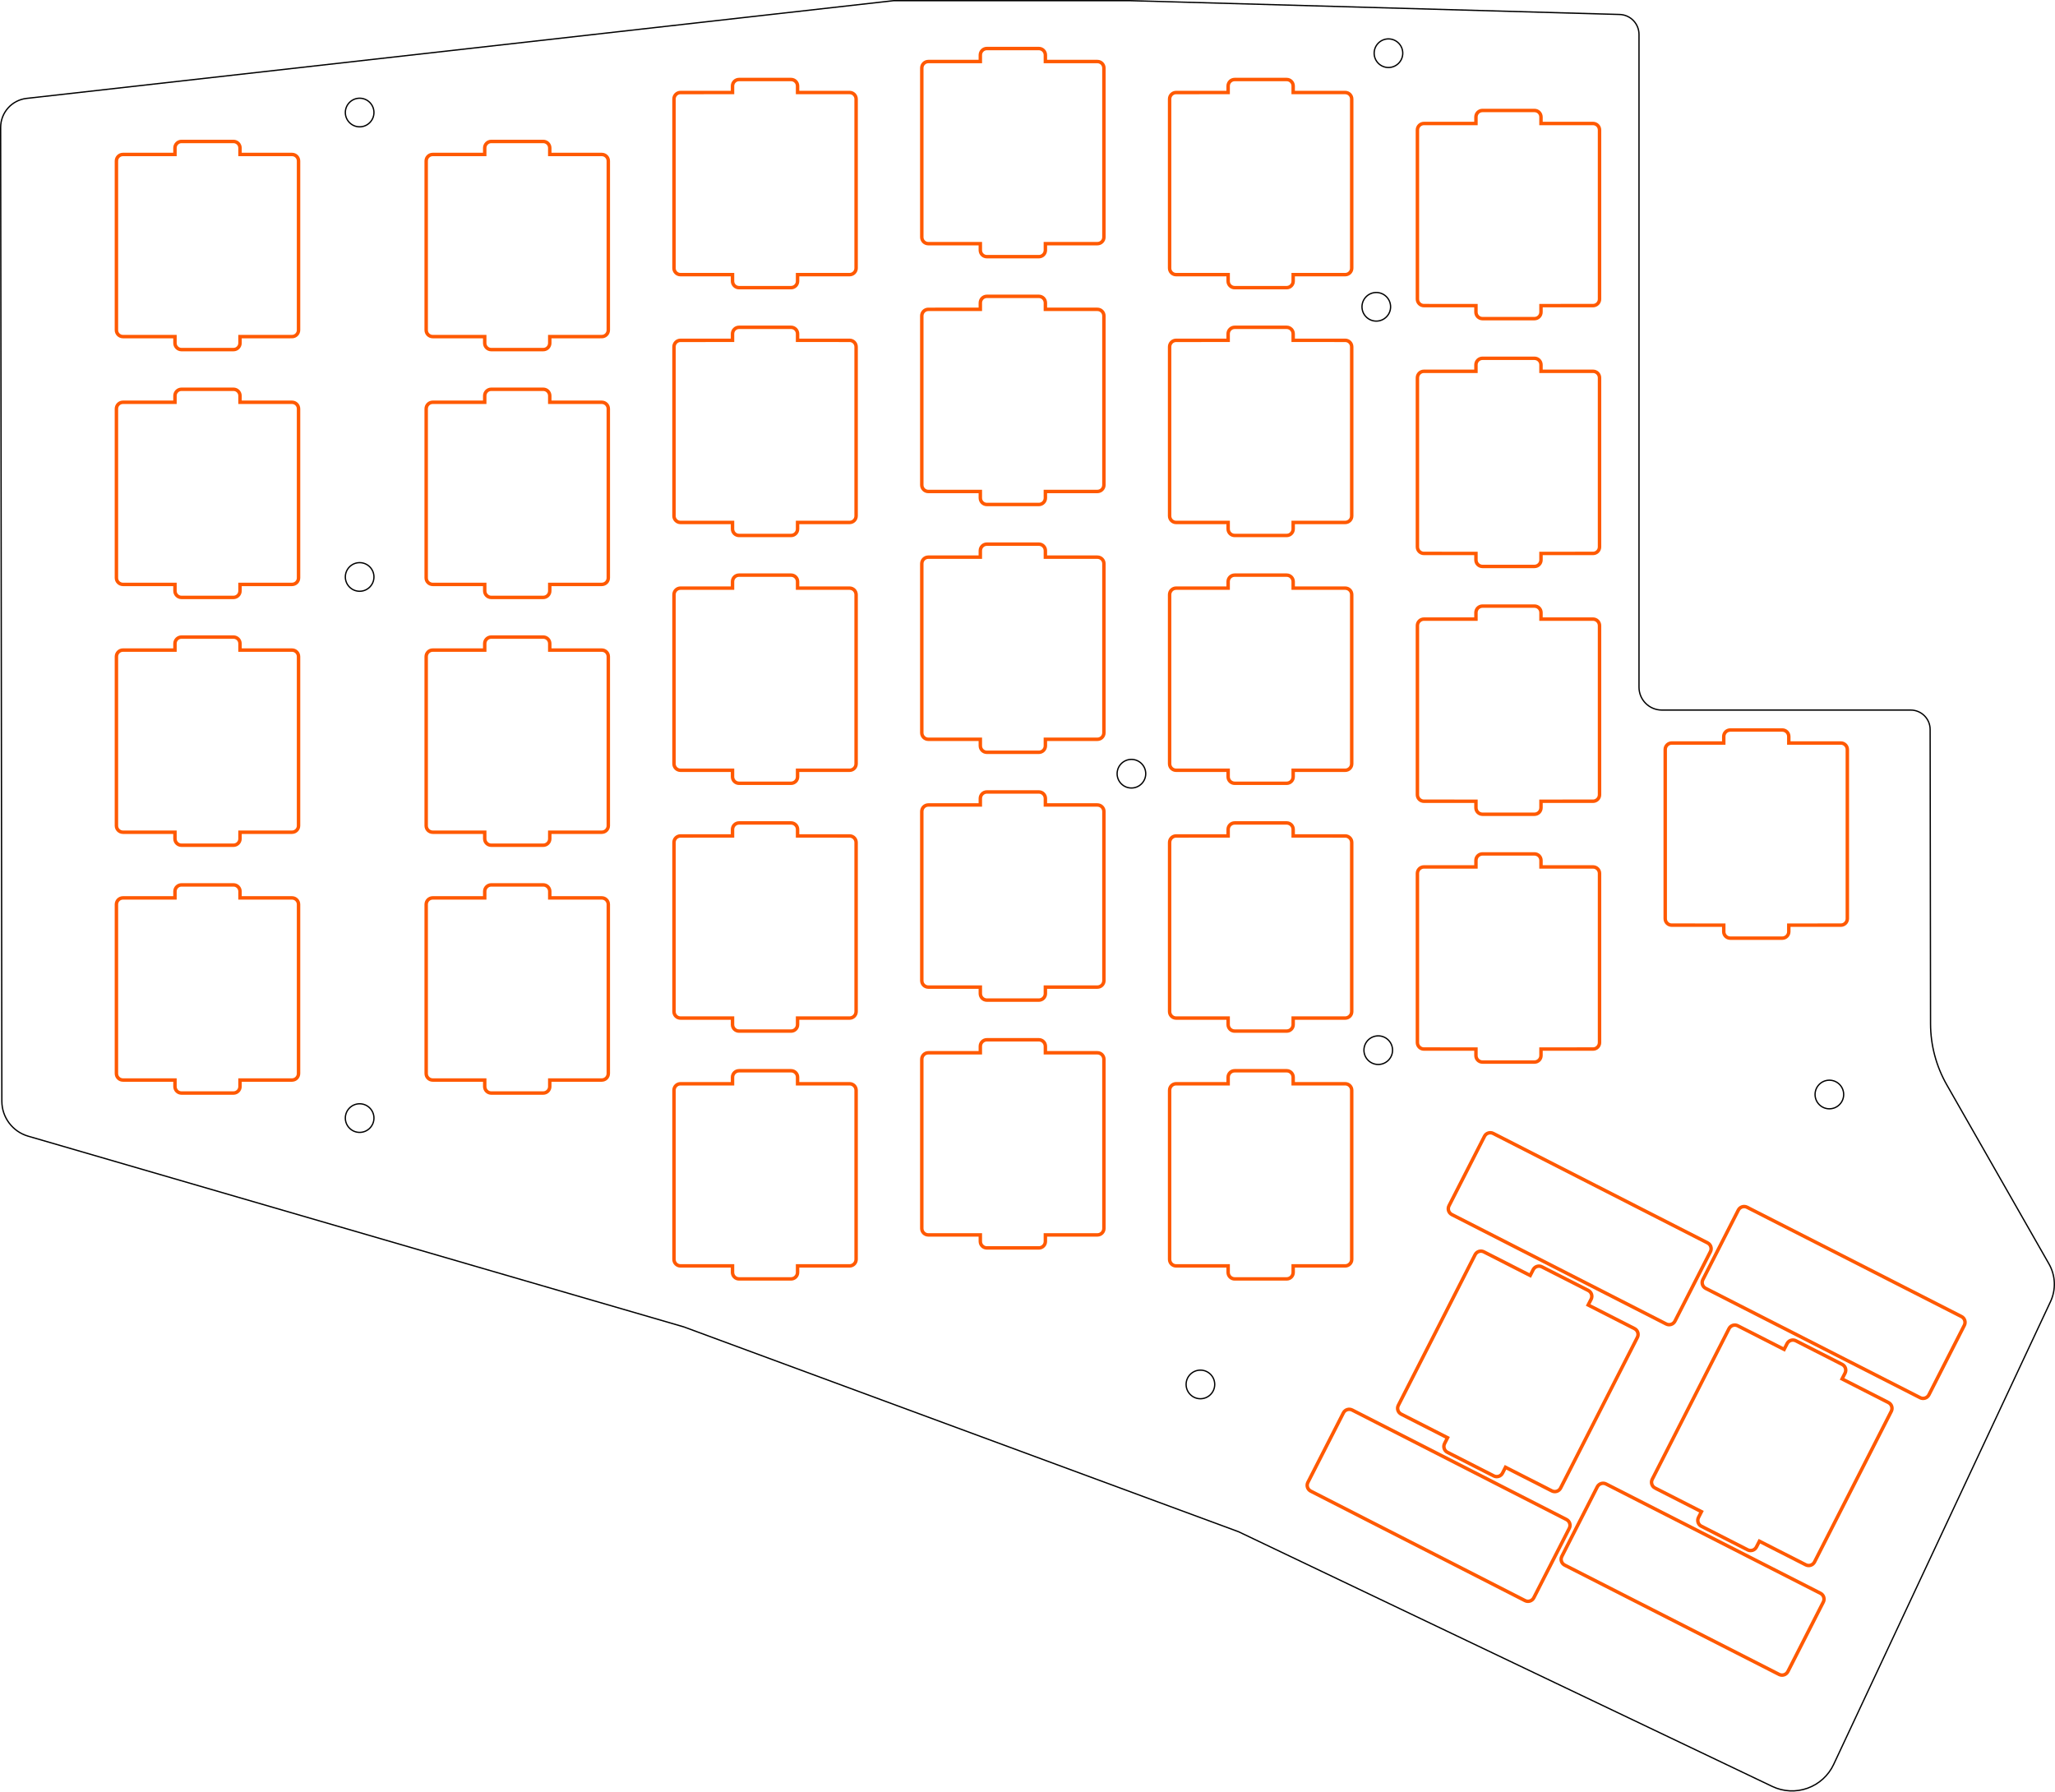
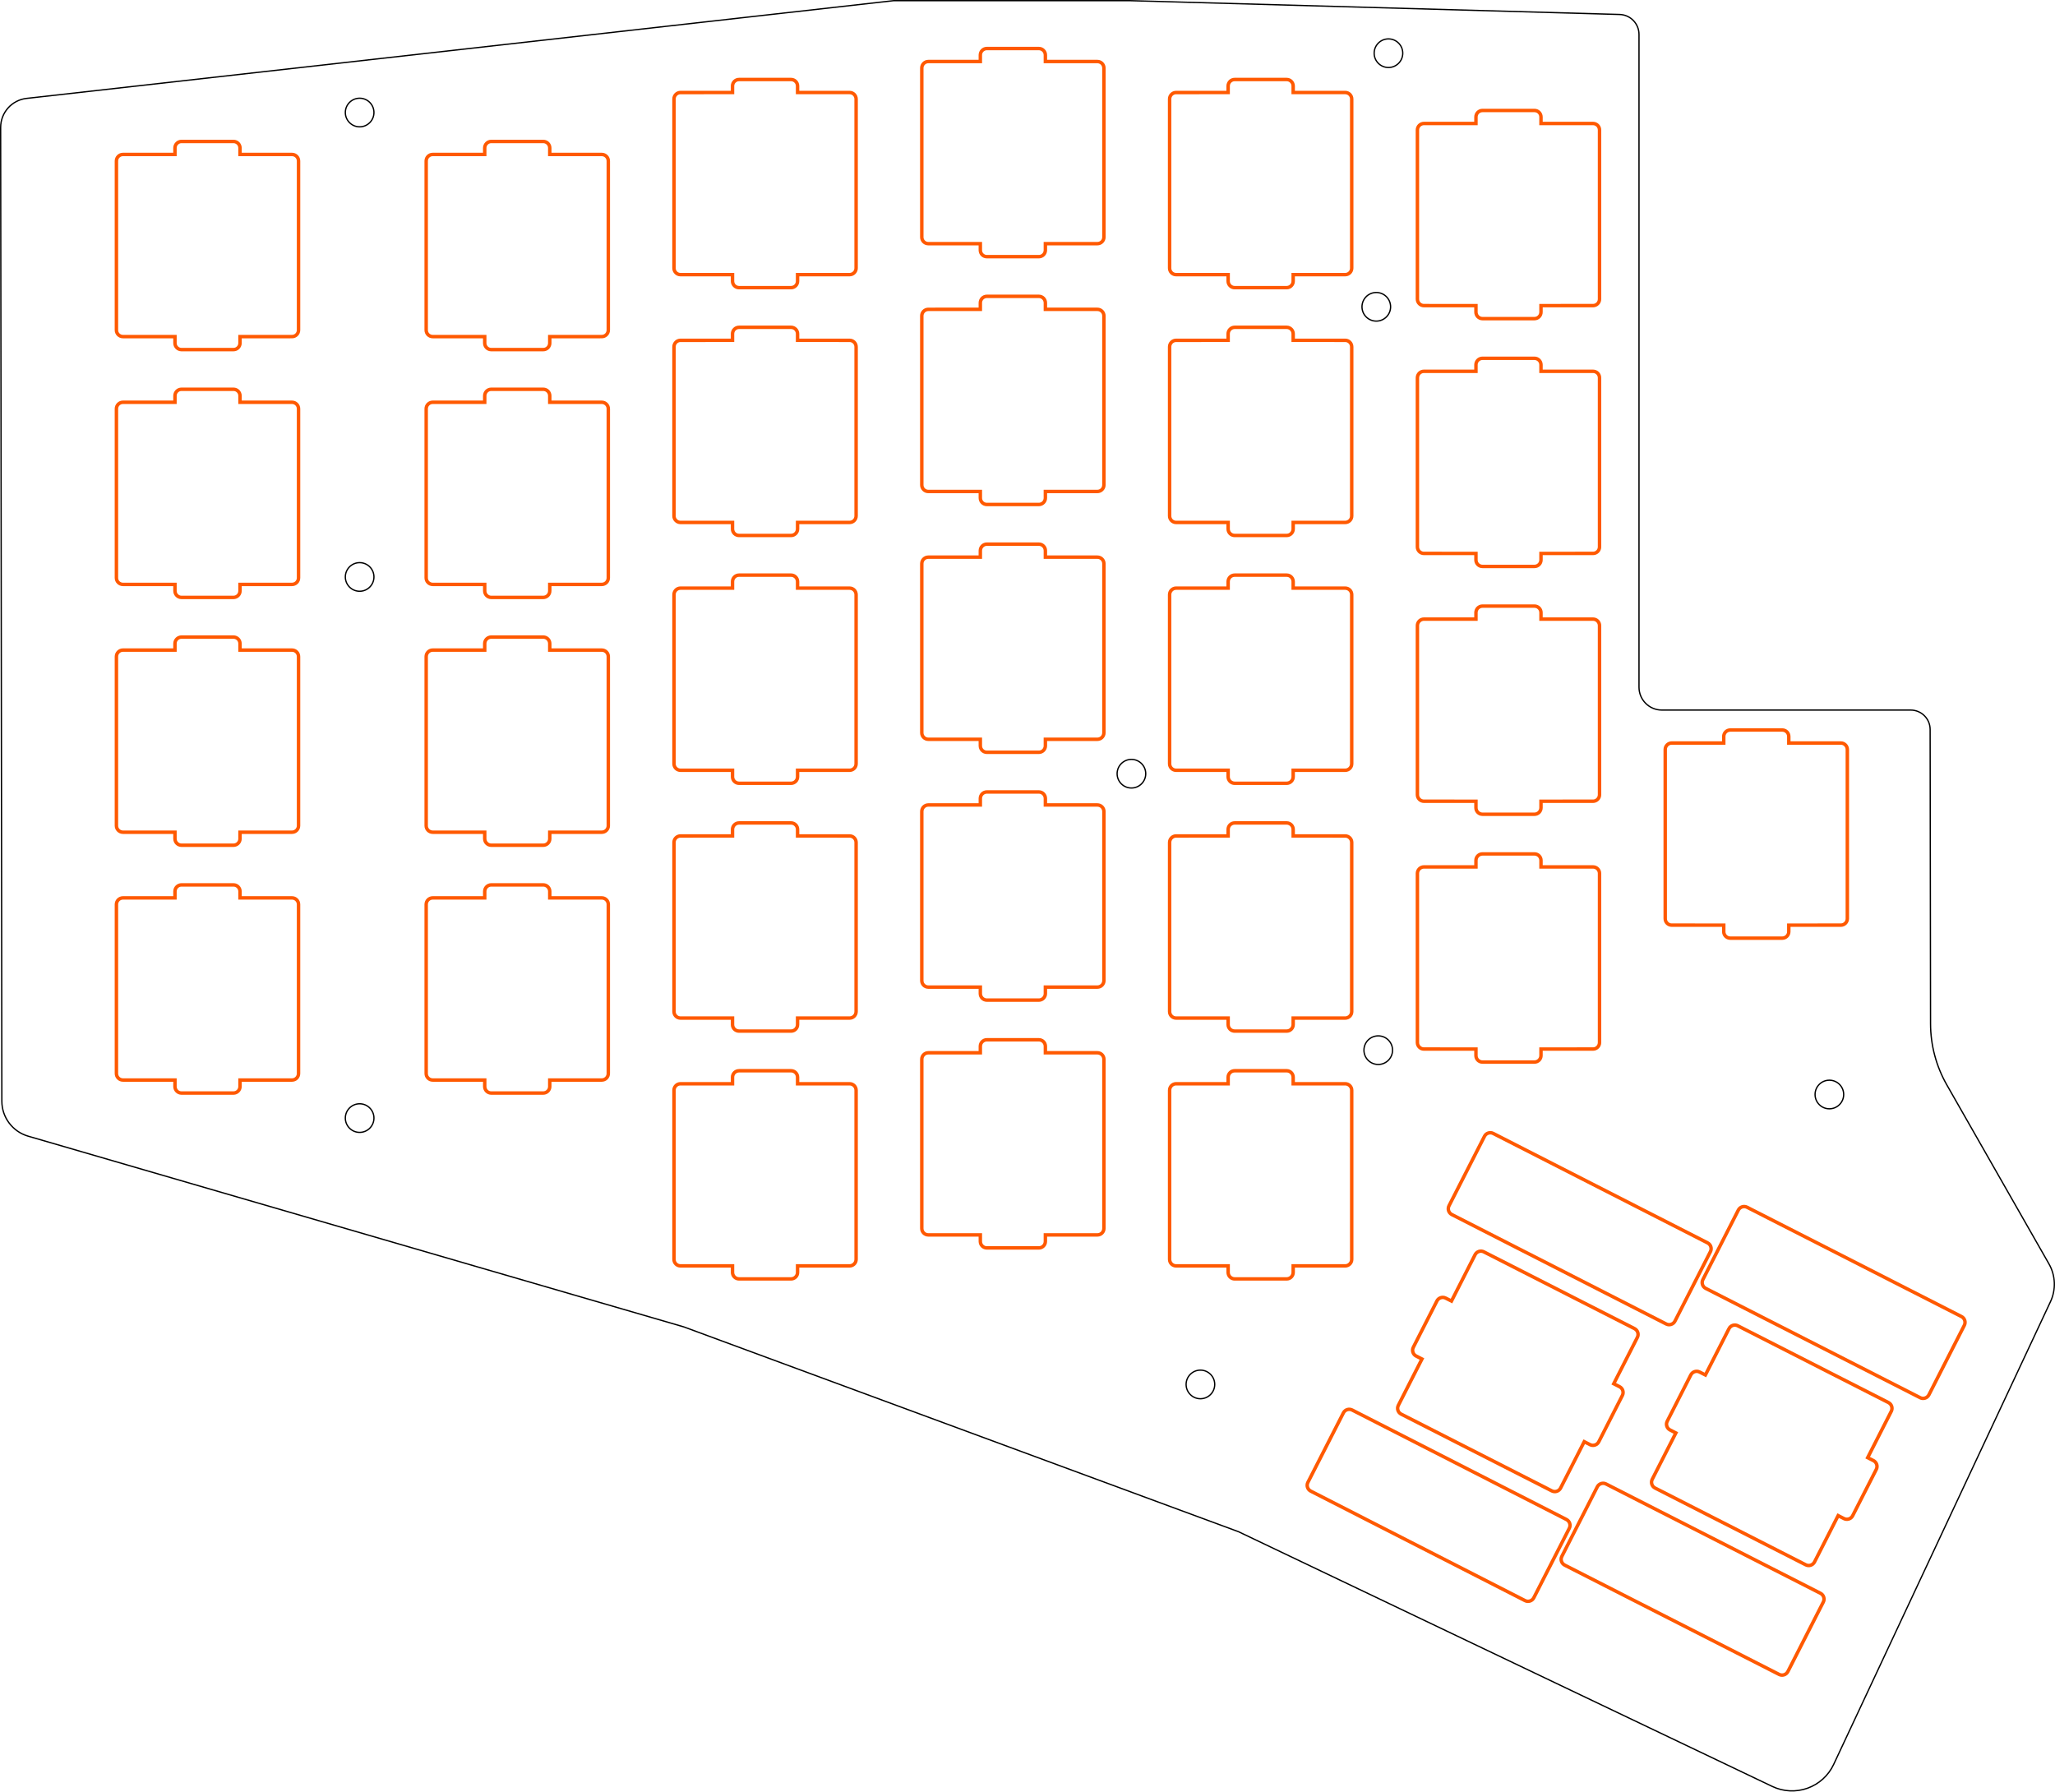
<svg xmlns="http://www.w3.org/2000/svg" viewBox="0 0 597.078 520.524" width="157.977mm" height="137.722mm" version="1.1" id="svg484">
  <defs id="defs4">
    <marker id="DistanceX" orient="auto" refX="0" refY="0" style="overflow:visible">
      <path d="M 3,-3 -3,3 M 0,-5 V 5" style="stroke:#000000;stroke-width:0.5" id="path1" />
    </marker>
    <pattern id="Hatch" patternUnits="userSpaceOnUse" width="8" height="8" x="0" y="0">
      <path d="M8 4 l-4,4" stroke="#000000" stroke-width="0.25" linecap="square" id="path2" />
      <path d="M6 2 l-4,4" stroke="#000000" stroke-width="0.25" linecap="square" id="path3" />
      <path d="M4 0 l-4,4" stroke="#000000" stroke-width="0.25" linecap="square" id="path4" />
    </pattern>
  </defs>
  <g id="layer4" transform="translate(5.82724,7.836615)" style="display:inline">
    <path id="path1064" style="display:inline;fill:none;stroke:#ff5900;stroke-opacity:1" d="m 225.906,361.848 9e-5,-1.888 15.118,-0.002 c 1.044,-0.002 1.89,-0.848 1.89,-1.89 v -49.137 c -1.5e-4,-1.042 -0.846,-1.888 -1.89,-1.89 l -15.118,-10e-4 -9e-5,-1.888 c -9e-5,-1.042 -0.846,-1.888 -1.89,-1.89 h -15.118 c -1.044,0.002 -1.89,0.848 -1.89,1.89 l -9e-5,1.888 -15.118,10e-4 c -1.044,0.001 -1.89,0.848 -1.89,1.89 v 49.137 c 1.5e-4,1.042 0.846,1.888 1.89,1.89 l 15.118,0.002 9e-5,1.888 c 9e-5,1.042 0.846,1.888 1.89,1.89 h 15.118 c 1.044,-0.002 1.89,-0.848 1.89,-1.89 z" />
    <path id="path1024" style="display:inline;fill:none;stroke:#ff5900;stroke-opacity:1" d="m 297.906,352.848 9e-5,-1.888 15.118,-0.002 c 1.044,-0.002 1.89,-0.848 1.89,-1.89 v -49.137 c -1.5e-4,-1.042 -0.846,-1.888 -1.89,-1.89 l -15.118,-10e-4 -9e-5,-1.888 c -9e-5,-1.042 -0.846,-1.888 -1.89,-1.89 h -15.118 c -1.044,0.002 -1.89,0.848 -1.89,1.89 l -9e-5,1.888 -15.118,10e-4 c -1.044,0.001 -1.89,0.848 -1.89,1.89 v 49.137 c 1.5e-4,1.042 0.846,1.888 1.89,1.89 l 15.118,0.002 9e-5,1.888 c 9e-5,1.042 0.846,1.888 1.89,1.89 h 15.118 c 1.044,-0.002 1.89,-0.848 1.89,-1.89 z" />
    <path id="path1084" style="display:inline;fill:none;stroke:#ff5900;stroke-opacity:1" d="m 369.906,361.848 9e-5,-1.888 15.118,-0.002 c 1.044,-0.002 1.89,-0.848 1.89,-1.89 v -49.137 c -1.5e-4,-1.042 -0.846,-1.888 -1.89,-1.89 l -15.118,-10e-4 -9e-5,-1.888 c -9e-5,-1.042 -0.846,-1.888 -1.89,-1.89 h -15.118 c -1.044,0.002 -1.89,0.848 -1.89,1.89 l -9e-5,1.888 -15.118,10e-4 c -1.044,0.001 -1.89,0.848 -1.89,1.89 v 49.137 c 1.5e-4,1.042 0.846,1.888 1.89,1.89 l 15.118,0.002 9e-5,1.888 c 9e-5,1.042 0.846,1.888 1.89,1.89 h 15.118 c 1.044,-0.002 1.89,-0.848 1.89,-1.89 z" />
    <g id="g473" style="stroke:#ff5900;stroke-opacity:1">
-       <path id="path1164" style="display:inline;fill:none;stroke:#ff5900;stroke-opacity:1" d="m 414.721,414.116 13.47,6.862 c 0.93,0.474 2.068,0.104 2.542,-0.828 l 0.858,-1.682 13.47,6.862 c 0.93,0.476 2.068,0.106 2.542,-0.823 l 22.306,-43.779 c 0.474,-0.93 0.104,-2.068 -0.826,-2.541 l -13.47,-6.869 0.858,-1.68 c 0.474,-0.929 0.104,-2.067 -0.826,-2.541 l -13.47,-6.862 c -0.93,-0.476 -2.068,-0.106 -2.542,0.823 l -0.858,1.689 -13.47,-6.869 c -0.93,-0.473 -2.068,-0.103 -2.542,0.828 l -22.306,43.779 c -0.474,0.928 -0.104,2.066 0.825,2.541 l 13.471,6.861 -0.858,1.688 c -0.474,0.928 -0.104,2.066 0.826,2.541 z" />
+       <path id="path1164" style="display:inline;fill:none;stroke:#ff5900;stroke-opacity:1" d="m 411.672,370.143 -6.862,13.47 c -0.474,0.93 -0.104,2.068 0.828,2.542 l 1.682,0.858 -6.862,13.47 c -0.476,0.93 -0.106,2.068 0.823,2.542 l 43.779,22.306 c 0.93,0.474 2.068,0.104 2.541,-0.826 l 6.869,-13.47 1.68,0.858 c 0.929,0.474 2.067,0.104 2.541,-0.826 l 6.862,-13.47 c 0.476,-0.93 0.106,-2.068 -0.823,-2.542 l -1.689,-0.858 6.869,-13.47 c 0.473,-0.93 0.103,-2.068 -0.828,-2.542 l -43.779,-22.306 c -0.928,-0.474 -2.066,-0.104 -2.541,0.825 l -6.861,13.471 -1.688,-0.858 c -0.928,-0.474 -2.066,-0.104 -2.541,0.826 z" />
      <path id="path20-8" style="display:inline;fill:none;stroke:#ff5900;stroke-opacity:1" d="m 449.31,433.649 -62.269,-31.814 c -0.927,-0.474 -2.066,-0.105 -2.543,0.823 l -10.317,20.194 c -0.473,0.93 -0.104,2.069 0.823,2.543 l 62.269,31.814 c 0.927,0.474 2.066,0.105 2.543,-0.823 l 10.317,-20.194 c 0.473,-0.93 0.104,-2.069 -0.823,-2.543 z" />
      <path id="path28-2" style="display:inline;fill:none;stroke:#ff5900;stroke-opacity:1" d="m 416.003,345.042 62.279,31.795 c 0.928,0.474 2.066,0.105 2.542,-0.823 l 10.311,-20.198 c 0.472,-0.93 0.104,-2.069 -0.824,-2.542 l -62.279,-31.795 c -0.928,-0.474 -2.066,-0.105 -2.542,0.823 l -10.311,20.198 c -0.472,0.93 -0.104,2.069 0.824,2.542 z" />
    </g>
    <g id="g472" style="stroke:#ff5900;stroke-opacity:1">
-       <path id="path1144" style="display:inline;fill:none;stroke:#ff5900;stroke-opacity:1" d="m 475.057,424.505 13.47,6.862 -0.858,1.682 c -0.474,0.932 -0.104,2.07 0.826,2.546 l 13.47,6.862 c 0.93,0.473 2.068,0.104 2.542,-0.828 l 0.858,-1.681 13.47,6.861 c 0.93,0.475 2.068,0.105 2.542,-0.823 l 22.306,-43.779 c 0.474,-0.931 0.104,-2.069 -0.826,-2.541 l -13.47,-6.868 0.858,-1.68 c 0.474,-0.93 0.104,-2.068 -0.826,-2.541 l -13.47,-6.867 c -0.93,-0.472 -2.068,-0.102 -2.542,0.828 l -0.858,1.68 -13.47,-6.86 c -0.93,-0.474 -2.068,-0.104 -2.542,0.828 l -22.306,43.774 c -0.474,0.932 -0.104,2.07 0.826,2.546 z" />
+       <path id="path1144" style="display:inline;fill:none;stroke:#ff5900;stroke-opacity:1" d="m 496.535,378.183 -6.862,13.47 -1.682,-0.858 c -0.932,-0.474 -2.07,-0.104 -2.546,0.826 l -6.862,13.47 c -0.473,0.93 -0.104,2.068 0.828,2.542 l 1.681,0.858 -6.861,13.47 c -0.475,0.93 -0.105,2.068 0.823,2.542 l 43.779,22.306 c 0.931,0.474 2.069,0.104 2.541,-0.826 l 6.868,-13.47 1.68,0.858 c 0.93,0.474 2.068,0.104 2.541,-0.826 l 6.867,-13.47 c 0.472,-0.93 0.102,-2.068 -0.828,-2.542 l -1.68,-0.858 6.86,-13.47 c 0.474,-0.93 0.104,-2.068 -0.828,-2.542 l -43.774,-22.306 c -0.932,-0.474 -2.07,-0.104 -2.546,0.826 z" />
      <path id="path28-4" style="display:inline;fill:none;stroke:#ff5900;stroke-opacity:1" d="m 488.942,363.951 c -0.472,0.931 -0.102,2.069 0.826,2.542 l 62.299,31.757 c 0.928,0.473 2.066,0.104 2.542,-0.825 l 10.299,-20.204 c 0.472,-0.931 0.102,-2.069 -0.826,-2.542 l -62.299,-31.757 c -0.928,-0.473 -2.066,-0.104 -2.542,0.825 z" />
      <path id="path20-9" style="display:inline;fill:none;stroke:#ff5900;stroke-opacity:1" d="m 448.794,446.895 62.299,31.757 c 0.928,0.473 2.066,0.103 2.542,-0.825 l 10.299,-20.204 c 0.472,-0.931 0.102,-2.069 -0.825,-2.542 l -62.299,-31.757 c -0.928,-0.473 -2.066,-0.103 -2.542,0.825 l -10.299,20.204 c -0.472,0.931 -0.102,2.069 0.826,2.542 z" />
    </g>
    <path id="path944" style="display:inline;fill:none;stroke:#ff5900;stroke-opacity:1" d="m 62.016,309.738 c 1.044,-0.002 1.89,-0.848 1.89,-1.89 l -10e-6,-1.888 15.118,-0.002 c 1.044,-0.002 1.89,-0.848 1.89,-1.89 v -49.137 c -2e-6,-1.042 -0.846,-1.888 -1.89,-1.89 L 63.906,253.04 l 10e-6,-1.888 c 1.3e-5,-1.042 -0.846,-1.888 -1.89,-1.89 H 46.898 c -1.044,0.002 -1.89,0.848 -1.89,1.89 l 10e-6,1.888 -15.118,0.001 c -1.044,0.001 -1.89,0.848 -1.89,1.89 v 49.137 c 2e-6,1.042 0.846,1.888 1.89,1.89 l 15.118,0.002 -10e-6,1.888 c -8e-6,1.042 0.846,1.888 1.89,1.89 z" />
    <path id="path964" style="display:inline;fill:none;stroke:#ff5900;stroke-opacity:1" d="m 153.906,307.848 9e-5,-1.888 15.118,-0.002 c 1.044,-0.002 1.89,-0.848 1.89,-1.89 v -49.137 c -1.5e-4,-1.042 -0.846,-1.888 -1.89,-1.89 l -15.118,-0.001 -9e-5,-1.888 c -9e-5,-1.042 -0.846,-1.888 -1.89,-1.89 h -15.118 c -1.044,0.002 -1.89,0.848 -1.89,1.89 l -9e-5,1.888 -15.118,0.001 c -1.044,0.001 -1.89,0.848 -1.89,1.89 v 49.137 c 1.5e-4,1.042 0.846,1.888 1.89,1.89 l 15.118,0.002 9e-5,1.888 c 9e-5,1.042 0.846,1.888 1.89,1.89 h 15.118 c 1.044,-0.002 1.89,-0.848 1.89,-1.89 z" />
    <path id="path824" style="fill:none;stroke:#ff5900;stroke-opacity:1" d="m 225.906,289.848 9e-5,-1.888 15.118,-0.002 c 1.044,-0.002 1.89,-0.848 1.89,-1.89 v -49.137 c -1.5e-4,-1.042 -0.846,-1.888 -1.89,-1.89 l -15.118,-0.002 -9e-5,-1.888 c -9e-5,-1.042 -0.846,-1.888 -1.89,-1.89 h -15.118 c -1.044,0.002 -1.89,0.848 -1.89,1.89 l -9e-5,1.888 -15.118,0.002 c -1.044,10e-4 -1.89,0.848 -1.89,1.89 v 49.137 c 1.5e-4,1.042 0.846,1.888 1.89,1.89 l 15.118,0.002 9e-5,1.888 c 9e-5,1.042 0.846,1.888 1.89,1.89 h 15.118 c 1.044,-0.002 1.89,-0.848 1.89,-1.89 z" />
    <path id="path784" style="display:inline;fill:none;stroke:#ff5900;stroke-opacity:1" d="m 297.906,280.848 9e-5,-1.888 15.118,-0.002 c 1.044,-0.002 1.89,-0.848 1.89,-1.89 v -49.137 c -1.5e-4,-1.042 -0.846,-1.888 -1.89,-1.89 l -15.118,-0.002 -9e-5,-1.888 c -9e-5,-1.042 -0.846,-1.888 -1.89,-1.89 h -15.118 c -1.044,0.002 -1.89,0.848 -1.89,1.89 l -9e-5,1.888 -15.118,0.002 c -1.044,10e-4 -1.89,0.848 -1.89,1.89 v 49.137 c 1.5e-4,1.042 0.846,1.888 1.89,1.89 l 15.118,0.002 9e-5,1.888 c 9e-5,1.042 0.846,1.888 1.89,1.89 h 15.118 c 1.044,-0.002 1.89,-0.848 1.89,-1.89 z" />
    <path id="path844" style="fill:none;stroke:#ff5900;stroke-opacity:1" d="m 369.906,289.848 9e-5,-1.888 15.118,-0.002 c 1.044,-0.002 1.89,-0.848 1.89,-1.89 v -49.137 c -1.5e-4,-1.042 -0.846,-1.888 -1.89,-1.89 l -15.118,-0.002 -9e-5,-1.888 c -9e-5,-1.042 -0.846,-1.888 -1.89,-1.89 h -15.118 c -1.044,0.002 -1.89,0.848 -1.89,1.89 l -9e-5,1.888 -15.118,0.002 c -1.044,10e-4 -1.89,0.848 -1.89,1.89 v 49.137 c 1.5e-4,1.042 0.846,1.888 1.89,1.89 l 15.118,0.002 9e-5,1.888 c 9e-5,1.042 0.846,1.888 1.89,1.89 h 15.118 c 1.044,-0.002 1.89,-0.848 1.89,-1.89 z" />
    <path id="path904" style="fill:none;stroke:#ff5900;stroke-opacity:1" d="m 441.906,298.848 9e-5,-1.888 15.118,-0.002 c 1.044,-0.002 1.89,-0.848 1.89,-1.89 v -49.137 c -1.5e-4,-1.042 -0.846,-1.888 -1.89,-1.89 l -15.118,-0.002 -9e-5,-1.888 c -9e-5,-1.042 -0.846,-1.888 -1.89,-1.89 h -15.118 c -1.044,0.002 -1.89,0.848 -1.89,1.89 l -9e-5,1.888 -15.118,0.002 c -1.044,10e-4 -1.89,0.848 -1.89,1.89 v 49.137 c 1.6e-4,1.042 0.846,1.888 1.89,1.89 l 15.118,0.002 9e-5,1.888 c 9e-5,1.042 0.846,1.888 1.89,1.89 h 15.118 c 1.044,-0.002 1.89,-0.848 1.89,-1.89 z" />
    <path id="path744" style="display:inline;fill:none;stroke:#ff5900;stroke-opacity:1" d="m 513.906,262.848 9e-5,-1.888 15.118,-0.002 c 1.044,-0.002 1.89,-0.848 1.89,-1.89 v -49.137 c -1.5e-4,-1.042 -0.846,-1.888 -1.89,-1.89 l -15.118,-0.002 -9e-5,-1.888 c -9e-5,-1.042 -0.846,-1.888 -1.89,-1.89 h -15.118 c -1.044,0.002 -1.89,0.848 -1.89,1.89 l -9e-5,1.888 -15.118,0.002 c -1.044,10e-4 -1.89,0.848 -1.89,1.89 v 49.137 c 1.6e-4,1.042 0.846,1.888 1.89,1.89 l 15.118,0.002 9e-5,1.888 c 9e-5,1.042 0.846,1.888 1.89,1.89 h 15.118 c 1.044,-0.002 1.89,-0.848 1.89,-1.89 z" />
    <path id="path664" style="display:inline;fill:none;stroke:#ff5900;stroke-opacity:1" d="m 62.016,237.738 c 1.044,-0.002 1.89,-0.848 1.89,-1.89 l -10e-6,-1.888 15.118,-0.002 c 1.044,-0.002 1.89,-0.848 1.89,-1.89 v -49.137 c -2e-6,-1.042 -0.846,-1.888 -1.89,-1.89 L 63.906,181.04 l 10e-6,-1.888 c 1.3e-5,-1.042 -0.846,-1.888 -1.89,-1.89 H 46.898 c -1.044,0.002 -1.89,0.848 -1.89,1.89 l 10e-6,1.888 -15.118,0.001 c -1.044,0.001 -1.89,0.848 -1.89,1.89 v 49.137 c 2e-6,1.042 0.846,1.888 1.89,1.89 l 15.118,0.002 -10e-6,1.888 c -8e-6,1.042 0.846,1.888 1.89,1.89 z" />
    <path id="path684" style="display:inline;fill:none;stroke:#ff5900;stroke-opacity:1" d="m 153.906,235.848 9e-5,-1.888 15.118,-0.002 c 1.044,-0.002 1.89,-0.848 1.89,-1.89 v -49.137 c -1.5e-4,-1.042 -0.846,-1.888 -1.89,-1.89 l -15.118,-0.002 -9e-5,-1.888 c -9e-5,-1.042 -0.846,-1.888 -1.89,-1.89 h -15.118 c -1.044,0.002 -1.89,0.848 -1.89,1.89 l -9e-5,1.888 -15.118,0.002 c -1.044,10e-4 -1.89,0.848 -1.89,1.89 v 49.137 c 1.5e-4,1.042 0.846,1.888 1.89,1.89 l 15.118,0.002 9e-5,1.888 c 9e-5,1.042 0.846,1.888 1.89,1.89 h 15.118 c 1.044,-0.002 1.89,-0.848 1.89,-1.89 z" />
    <path id="path544" style="display:inline;fill:none;stroke:#ff5900;stroke-opacity:1" d="m 225.906,217.848 9e-5,-1.888 15.118,-0.002 c 1.044,-0.002 1.89,-0.848 1.89,-1.89 v -49.137 c -1.5e-4,-1.042 -0.846,-1.888 -1.89,-1.89 l -15.118,-0.002 -9e-5,-1.888 c -9e-5,-1.042 -0.846,-1.888 -1.89,-1.89 h -15.118 c -1.044,0.002 -1.89,0.848 -1.89,1.89 l -9e-5,1.888 -15.118,0.002 c -1.044,10e-4 -1.89,0.848 -1.89,1.89 v 49.137 c 1.5e-4,1.042 0.846,1.888 1.89,1.89 l 15.118,0.002 9e-5,1.888 c 9e-5,1.042 0.846,1.888 1.89,1.89 h 15.118 c 1.044,-0.002 1.89,-0.848 1.89,-1.89 z" />
    <path id="path504" style="display:inline;fill:none;stroke:#ff5900;stroke-opacity:1" d="m 297.906,208.848 9e-5,-1.888 15.118,-0.002 c 1.044,-0.002 1.89,-0.848 1.89,-1.89 v -49.137 c -1.5e-4,-1.042 -0.846,-1.888 -1.89,-1.89 l -15.118,-0.002 -9e-5,-1.888 c -9e-5,-1.042 -0.846,-1.888 -1.89,-1.89 h -15.118 c -1.044,0.002 -1.89,0.848 -1.89,1.89 l -9e-5,1.888 -15.118,0.002 c -1.044,10e-4 -1.89,0.848 -1.89,1.89 v 49.137 c 1.5e-4,1.042 0.846,1.888 1.89,1.89 l 15.118,0.002 9e-5,1.888 c 9e-5,1.042 0.846,1.888 1.89,1.89 h 15.118 c 1.044,-0.002 1.89,-0.848 1.89,-1.89 z" />
    <path id="path564" style="display:inline;fill:none;stroke:#ff5900;stroke-opacity:1" d="m 369.906,217.848 9e-5,-1.888 15.118,-0.002 c 1.044,-0.002 1.89,-0.848 1.89,-1.89 v -49.137 c -1.5e-4,-1.042 -0.846,-1.888 -1.89,-1.89 l -15.118,-0.002 -9e-5,-1.888 c -9e-5,-1.042 -0.846,-1.888 -1.89,-1.89 h -15.118 c -1.044,0.002 -1.89,0.848 -1.89,1.89 l -9e-5,1.888 -15.118,0.002 c -1.044,10e-4 -1.89,0.848 -1.89,1.89 v 49.137 c 1.5e-4,1.042 0.846,1.888 1.89,1.89 l 15.118,0.002 9e-5,1.888 c 9e-5,1.042 0.846,1.888 1.89,1.89 h 15.118 c 1.044,-0.002 1.89,-0.848 1.89,-1.89 z" />
    <path id="path624" style="display:inline;fill:none;stroke:#ff5900;stroke-opacity:1" d="m 441.906,226.848 9e-5,-1.888 15.118,-0.002 c 1.044,-0.002 1.89,-0.848 1.89,-1.89 v -49.137 c -1.5e-4,-1.042 -0.846,-1.888 -1.89,-1.89 l -15.118,-0.002 -9e-5,-1.888 c -9e-5,-1.042 -0.846,-1.888 -1.89,-1.89 h -15.118 c -1.044,0.002 -1.89,0.848 -1.89,1.89 l -9e-5,1.888 -15.118,0.002 c -1.044,10e-4 -1.89,0.848 -1.89,1.89 v 49.137 c 1.6e-4,1.042 0.846,1.888 1.89,1.89 l 15.118,0.002 9e-5,1.888 c 9e-5,1.042 0.846,1.888 1.89,1.89 h 15.118 c 1.044,-0.002 1.89,-0.848 1.89,-1.89 z" />
    <path id="path424-1" style="display:inline;fill:none;stroke:#ff5900;stroke-opacity:1" d="m 62.016,165.738 c 1.044,-0.002 1.89,-0.848 1.89,-1.89 l -10e-6,-1.888 15.118,-0.002 c 1.044,-0.002 1.89,-0.848 1.89,-1.89 v -49.137 c -2e-6,-1.042 -0.846,-1.888 -1.89,-1.89 L 63.906,109.04 l 10e-6,-1.888 c 1.3e-5,-1.042 -0.846,-1.888 -1.89,-1.89 H 46.898 c -1.044,0.002 -1.89,0.848 -1.89,1.89 l 10e-6,1.888 -15.118,10e-4 c -1.044,0.002 -1.89,0.848 -1.89,1.89 v 49.137 c 2e-6,1.042 0.846,1.888 1.89,1.89 l 15.118,0.002 -10e-6,1.888 c -8e-6,1.042 0.846,1.888 1.89,1.89 z" />
    <path id="path444" style="display:inline;fill:none;stroke:#ff5900;stroke-opacity:1" d="m 153.906,163.848 9e-5,-1.888 15.118,-0.002 c 1.044,-0.002 1.89,-0.848 1.89,-1.89 v -49.137 c -1.5e-4,-1.042 -0.846,-1.888 -1.89,-1.89 l -15.118,-0.001 -9e-5,-1.888 c -9e-5,-1.042 -0.846,-1.888 -1.89,-1.89 h -15.118 c -1.044,0.002 -1.89,0.848 -1.89,1.89 l -9e-5,1.888 -15.118,0.001 c -1.044,0.002 -1.89,0.848 -1.89,1.89 v 49.137 c 1.5e-4,1.042 0.846,1.888 1.89,1.89 l 15.118,0.002 9e-5,1.888 c 9e-5,1.042 0.846,1.888 1.89,1.89 h 15.118 c 1.044,-0.002 1.89,-0.848 1.89,-1.89 z" />
    <path id="path304" style="display:inline;fill:none;stroke:#ff5900;stroke-opacity:1" d="m 225.906,145.848 9e-5,-1.888 15.118,-0.002 c 1.044,-0.002 1.89,-0.848 1.89,-1.89 V 92.931 c -1.5e-4,-1.042 -0.846,-1.888 -1.89,-1.89 L 225.906,91.04 l -9e-5,-1.888 c -9e-5,-1.042 -0.846,-1.888 -1.89,-1.89 h -15.118 c -1.044,0.002 -1.89,0.848 -1.89,1.89 l -9e-5,1.888 -15.118,0.002 c -1.044,0.002 -1.89,0.848 -1.89,1.89 v 49.137 c 1.5e-4,1.042 0.846,1.888 1.89,1.89 l 15.118,0.002 9e-5,1.888 c 9e-5,1.042 0.846,1.888 1.89,1.89 h 15.118 c 1.044,-0.002 1.89,-0.848 1.89,-1.89 z" />
    <path id="path264-4" style="display:inline;fill:none;stroke:#ff5900;stroke-opacity:1" d="m 297.906,136.848 9e-5,-1.888 15.118,-0.002 c 1.044,-0.002 1.89,-0.848 1.89,-1.89 V 83.931 c -1.5e-4,-1.042 -0.846,-1.888 -1.89,-1.89 L 297.906,82.04 l -9e-5,-1.888 c -9e-5,-1.042 -0.846,-1.888 -1.89,-1.89 h -15.118 c -1.044,0.002 -1.89,0.848 -1.89,1.89 l -9e-5,1.888 -15.118,0.002 c -1.044,0.002 -1.89,0.848 -1.89,1.89 v 49.137 c 1.5e-4,1.042 0.846,1.888 1.89,1.89 l 15.118,0.002 9e-5,1.888 c 9e-5,1.042 0.846,1.888 1.89,1.89 h 15.118 c 1.044,-0.002 1.89,-0.848 1.89,-1.89 z" />
    <path id="path324" style="display:inline;fill:none;stroke:#ff5900;stroke-opacity:1" d="m 369.906,145.848 9e-5,-1.888 15.118,-0.002 c 1.044,-0.002 1.89,-0.848 1.89,-1.89 V 92.931 c -1.5e-4,-1.042 -0.846,-1.888 -1.89,-1.89 L 369.906,91.04 l -9e-5,-1.888 c -9e-5,-1.042 -0.846,-1.888 -1.89,-1.89 h -15.118 c -1.044,0.002 -1.89,0.848 -1.89,1.89 l -9e-5,1.888 -15.118,0.002 c -1.044,0.002 -1.89,0.848 -1.89,1.89 v 49.137 c 1.5e-4,1.042 0.846,1.888 1.89,1.89 l 15.118,0.002 9e-5,1.888 c 9e-5,1.042 0.846,1.888 1.89,1.89 h 15.118 c 1.044,-0.002 1.89,-0.848 1.89,-1.89 z" />
    <path id="path384-2" style="display:inline;fill:none;stroke:#ff5900;stroke-opacity:1" d="m 441.906,154.848 9e-5,-1.888 15.118,-0.002 c 1.044,-0.002 1.89,-0.848 1.89,-1.89 v -49.137 c -1.5e-4,-1.042 -0.846,-1.888 -1.89,-1.89 l -15.118,-0.001 -9e-5,-1.888 c -9e-5,-1.042 -0.846,-1.888 -1.89,-1.89 h -15.118 c -1.044,0.002 -1.89,0.848 -1.89,1.89 l -9e-5,1.888 -15.118,0.001 c -1.044,0.002 -1.89,0.848 -1.89,1.89 v 49.137 c 1.6e-4,1.042 0.846,1.888 1.89,1.89 l 15.118,0.002 9e-5,1.888 c 9e-5,1.042 0.846,1.888 1.89,1.89 h 15.118 c 1.044,-0.002 1.89,-0.848 1.89,-1.89 z" />
    <path id="path184" style="display:inline;fill:none;stroke:#ff5900;stroke-opacity:1" d="m 62.016,93.738 c 1.044,-0.002 1.89,-0.848 1.89,-1.89 L 63.906,89.96 79.024,89.958 c 1.044,-0.002 1.89,-0.848 1.89,-1.89 v -49.137 c -2e-6,-1.042 -0.846,-1.888 -1.89,-1.89 L 63.906,37.04 l 10e-6,-1.888 c 8e-6,-1.042 -0.846,-1.888 -1.89,-1.89 H 46.898 c -1.044,0.002 -1.89,0.848 -1.89,1.89 l 10e-6,1.888 -15.118,0.002 c -1.044,0.002 -1.89,0.848 -1.89,1.89 v 49.137 c 2e-6,1.042 0.846,1.888 1.89,1.89 L 45.008,89.96 l -10e-6,1.888 c -8e-6,1.042 0.846,1.888 1.89,1.89 z" />
    <path id="path204-5" style="display:inline;fill:none;stroke:#ff5900;stroke-opacity:1" d="m 153.906,91.848 9e-5,-1.888 15.118,-0.002 c 1.044,-0.002 1.89,-0.848 1.89,-1.89 v -49.137 c -1.5e-4,-1.042 -0.846,-1.888 -1.89,-1.89 L 153.906,37.04 l -9e-5,-1.888 c -9e-5,-1.042 -0.846,-1.888 -1.89,-1.89 h -15.118 c -1.044,0.002 -1.89,0.848 -1.89,1.89 l -9e-5,1.888 -15.118,0.002 c -1.044,0.002 -1.89,0.848 -1.89,1.89 v 49.137 c 1.6e-4,1.042 0.846,1.888 1.89,1.89 l 15.118,0.002 9e-5,1.888 c 9e-5,1.042 0.846,1.888 1.89,1.89 h 15.118 c 1.044,-0.002 1.89,-0.848 1.89,-1.89 z" />
    <path id="path64" style="display:inline;fill:none;stroke:#ff5900;stroke-opacity:1" d="m 225.906,73.848 9e-5,-1.888 15.118,-0.002 c 1.044,-0.002 1.89,-0.848 1.89,-1.89 v -49.137 c -1.5e-4,-1.042 -0.846,-1.888 -1.89,-1.89 L 225.906,19.04 l -9e-5,-1.888 c -9e-5,-1.042 -0.846,-1.888 -1.89,-1.89 h -15.118 c -1.044,0.002 -1.89,0.848 -1.89,1.89 l -9e-5,1.888 -15.118,0.002 c -1.044,0.002 -1.89,0.848 -1.89,1.89 v 49.137 c 1.5e-4,1.042 0.846,1.888 1.89,1.89 l 15.118,0.002 9e-5,1.888 c 9e-5,1.042 0.846,1.888 1.89,1.89 h 15.118 c 1.044,-0.002 1.89,-0.848 1.89,-1.89 z" />
    <path id="path24-4" style="display:inline;fill:none;stroke:#ff5900;stroke-opacity:1" d="m 297.906,64.848 9e-5,-1.888 15.118,-0.002 c 1.044,-0.002 1.89,-0.848 1.89,-1.89 V 11.931 c -1.5e-4,-1.042 -0.846,-1.888 -1.89,-1.89 L 297.906,10.04 l -9e-5,-1.888 c -9e-5,-1.042 -0.846,-1.888 -1.89,-1.89 h -15.118 c -1.044,0.002 -1.89,0.848 -1.89,1.89 l -9e-5,1.888 -15.118,0.002 c -1.044,0.002 -1.89,0.848 -1.89,1.89 v 49.137 c 1.5e-4,1.042 0.846,1.888 1.89,1.89 l 15.118,0.002 9e-5,1.888 c 9e-5,1.042 0.846,1.888 1.89,1.89 h 15.118 c 1.044,-0.002 1.89,-0.848 1.89,-1.89 z" />
    <path id="path84-4" style="display:inline;fill:none;stroke:#ff5900;stroke-opacity:1" d="m 369.906,73.848 9e-5,-1.888 15.118,-0.002 c 1.044,-0.002 1.89,-0.848 1.89,-1.89 v -49.137 c -1.5e-4,-1.042 -0.846,-1.888 -1.89,-1.89 L 369.906,19.04 l -9e-5,-1.888 c -9e-5,-1.042 -0.846,-1.888 -1.89,-1.89 h -15.118 c -1.044,0.002 -1.89,0.848 -1.89,1.89 l -9e-5,1.888 -15.118,0.002 c -1.044,0.002 -1.89,0.848 -1.89,1.89 v 49.137 c 1.5e-4,1.042 0.846,1.888 1.89,1.89 l 15.118,0.002 9e-5,1.888 c 9e-5,1.042 0.846,1.888 1.89,1.89 h 15.118 c 1.044,-0.002 1.89,-0.848 1.89,-1.89 z" />
    <path id="path144" style="display:inline;fill:none;stroke:#ff5900;stroke-opacity:1" d="m 441.906,82.848 9e-5,-1.888 15.118,-0.002 c 1.044,-0.002 1.89,-0.848 1.89,-1.89 v -49.137 c -1.5e-4,-1.042 -0.846,-1.888 -1.89,-1.89 L 441.906,28.04 l -9e-5,-1.888 c -9e-5,-1.042 -0.846,-1.888 -1.89,-1.89 h -15.118 c -1.044,0.002 -1.89,0.848 -1.89,1.89 l -9e-5,1.888 -15.118,0.002 c -1.044,0.002 -1.89,0.848 -1.89,1.89 v 49.137 c 1.6e-4,1.042 0.846,1.888 1.89,1.89 l 15.118,0.002 9e-5,1.888 c 9e-5,1.042 0.846,1.888 1.89,1.89 h 15.118 c 1.044,-0.002 1.89,-0.848 1.89,-1.89 z" />
  </g>
  <g id="layer11" style="display:inline;stroke:#000000;stroke-opacity:1" transform="translate(-0.00937429)">
    <g id="g652" style="display:inline" transform="translate(-1.414214,-0.7071068)">
      <circle cx="-105.918" cy="168.336" r="4.157" id="circle29" transform="scale(-1,1)" style="fill:#000000;fill-opacity:0;stroke:#000000;stroke-width:0.378;stroke-linecap:round;stroke-linejoin:round;stroke-opacity:1" />
      <circle cx="-105.918" cy="33.4" r="4.157" id="circle29-0" transform="scale(-1,1)" style="display:inline;fill:#000000;fill-opacity:0;stroke:#000000;stroke-width:0.378;stroke-linecap:round;stroke-linejoin:round;stroke-opacity:1" />
      <circle cx="-105.918" cy="325.558" r="4.157" id="circle30" transform="scale(-1,1)" style="fill:#000000;fill-opacity:0;stroke:#000000;stroke-width:0.378;stroke-linecap:round;stroke-linejoin:round;stroke-opacity:1" />
      <circle cx="-401.303" cy="89.846" r="4.157" id="circle31" transform="scale(-1,1)" style="fill:#000000;fill-opacity:0;stroke:#000000;stroke-width:0.378;stroke-linecap:round;stroke-linejoin:round;stroke-opacity:1" />
      <circle cx="-401.872" cy="305.825" r="4.157" id="circle31-3" transform="scale(-1,1)" style="display:inline;fill:#000000;fill-opacity:0;stroke:#000000;stroke-width:0.378;stroke-linecap:round;stroke-linejoin:round;stroke-opacity:1" />
      <circle cx="-330.158" cy="225.501" r="4.157" id="circle32" transform="scale(-1,1)" style="fill:#000000;fill-opacity:0;stroke:#000000;stroke-width:0.378;stroke-linecap:round;stroke-linejoin:round;stroke-opacity:1" />
      <circle cx="-350.203" cy="402.944" r="4.157" id="circle32-4" transform="scale(-1,1)" style="display:inline;fill:#000000;fill-opacity:0;stroke:#000000;stroke-width:0.378;stroke-linecap:round;stroke-linejoin:round;stroke-opacity:1" />
      <circle cx="-404.839" cy="16.164" r="4.157" id="circle32-0" transform="scale(-1,1)" style="display:inline;fill:#000000;fill-opacity:0;stroke:#000000;stroke-width:0.378;stroke-linecap:round;stroke-linejoin:round;stroke-opacity:1" />
      <circle cx="-532.945" cy="318.705" r="4.157" id="circle37" style="fill:#000000;fill-opacity:0;stroke:#000000;stroke-width:0.378;stroke-linecap:round;stroke-linejoin:round;stroke-opacity:1" transform="scale(-1,1)" />
    </g>
  </g>
  <g id="layer1" transform="translate(18.88826,18.89764)" style="display:inline">
    <path style="display:inline;fill:none;stroke:#000000;stroke-width:0.378;stroke-linecap:butt;stroke-linejoin:round;stroke-dasharray:none;stroke-opacity:1" d="m -10.716,311.206 190.49,55.409 161.202,59.52 155.062,73.998 a 13.349,13.349 160.309 0 0 17.837,-6.384 L 576.871,359.306 A 11.955,11.955 87.699 0 0 576.429,348.309 l -29.671,-52.001 a 35.988,35.988 75.106 0 1 -4.73,-17.785 l -0.119,-85.479 a 5.646,5.646 44.96 0 0 -5.646,-5.638 l -72.295,0 a 6.646,6.646 45 0 1 -6.646,-6.646 V -8.895 a 5.799,5.799 45.808 0 0 -5.636,-5.797 l -142.396,-4.017 h -68.5 L -11.161,9.691 a 8.489,8.489 131.749 0 0 -7.538,8.446 l 0.349,282.911 a 10.593,10.593 53.074 0 0 7.634,10.158 z" id="path505" />
  </g>
</svg>
